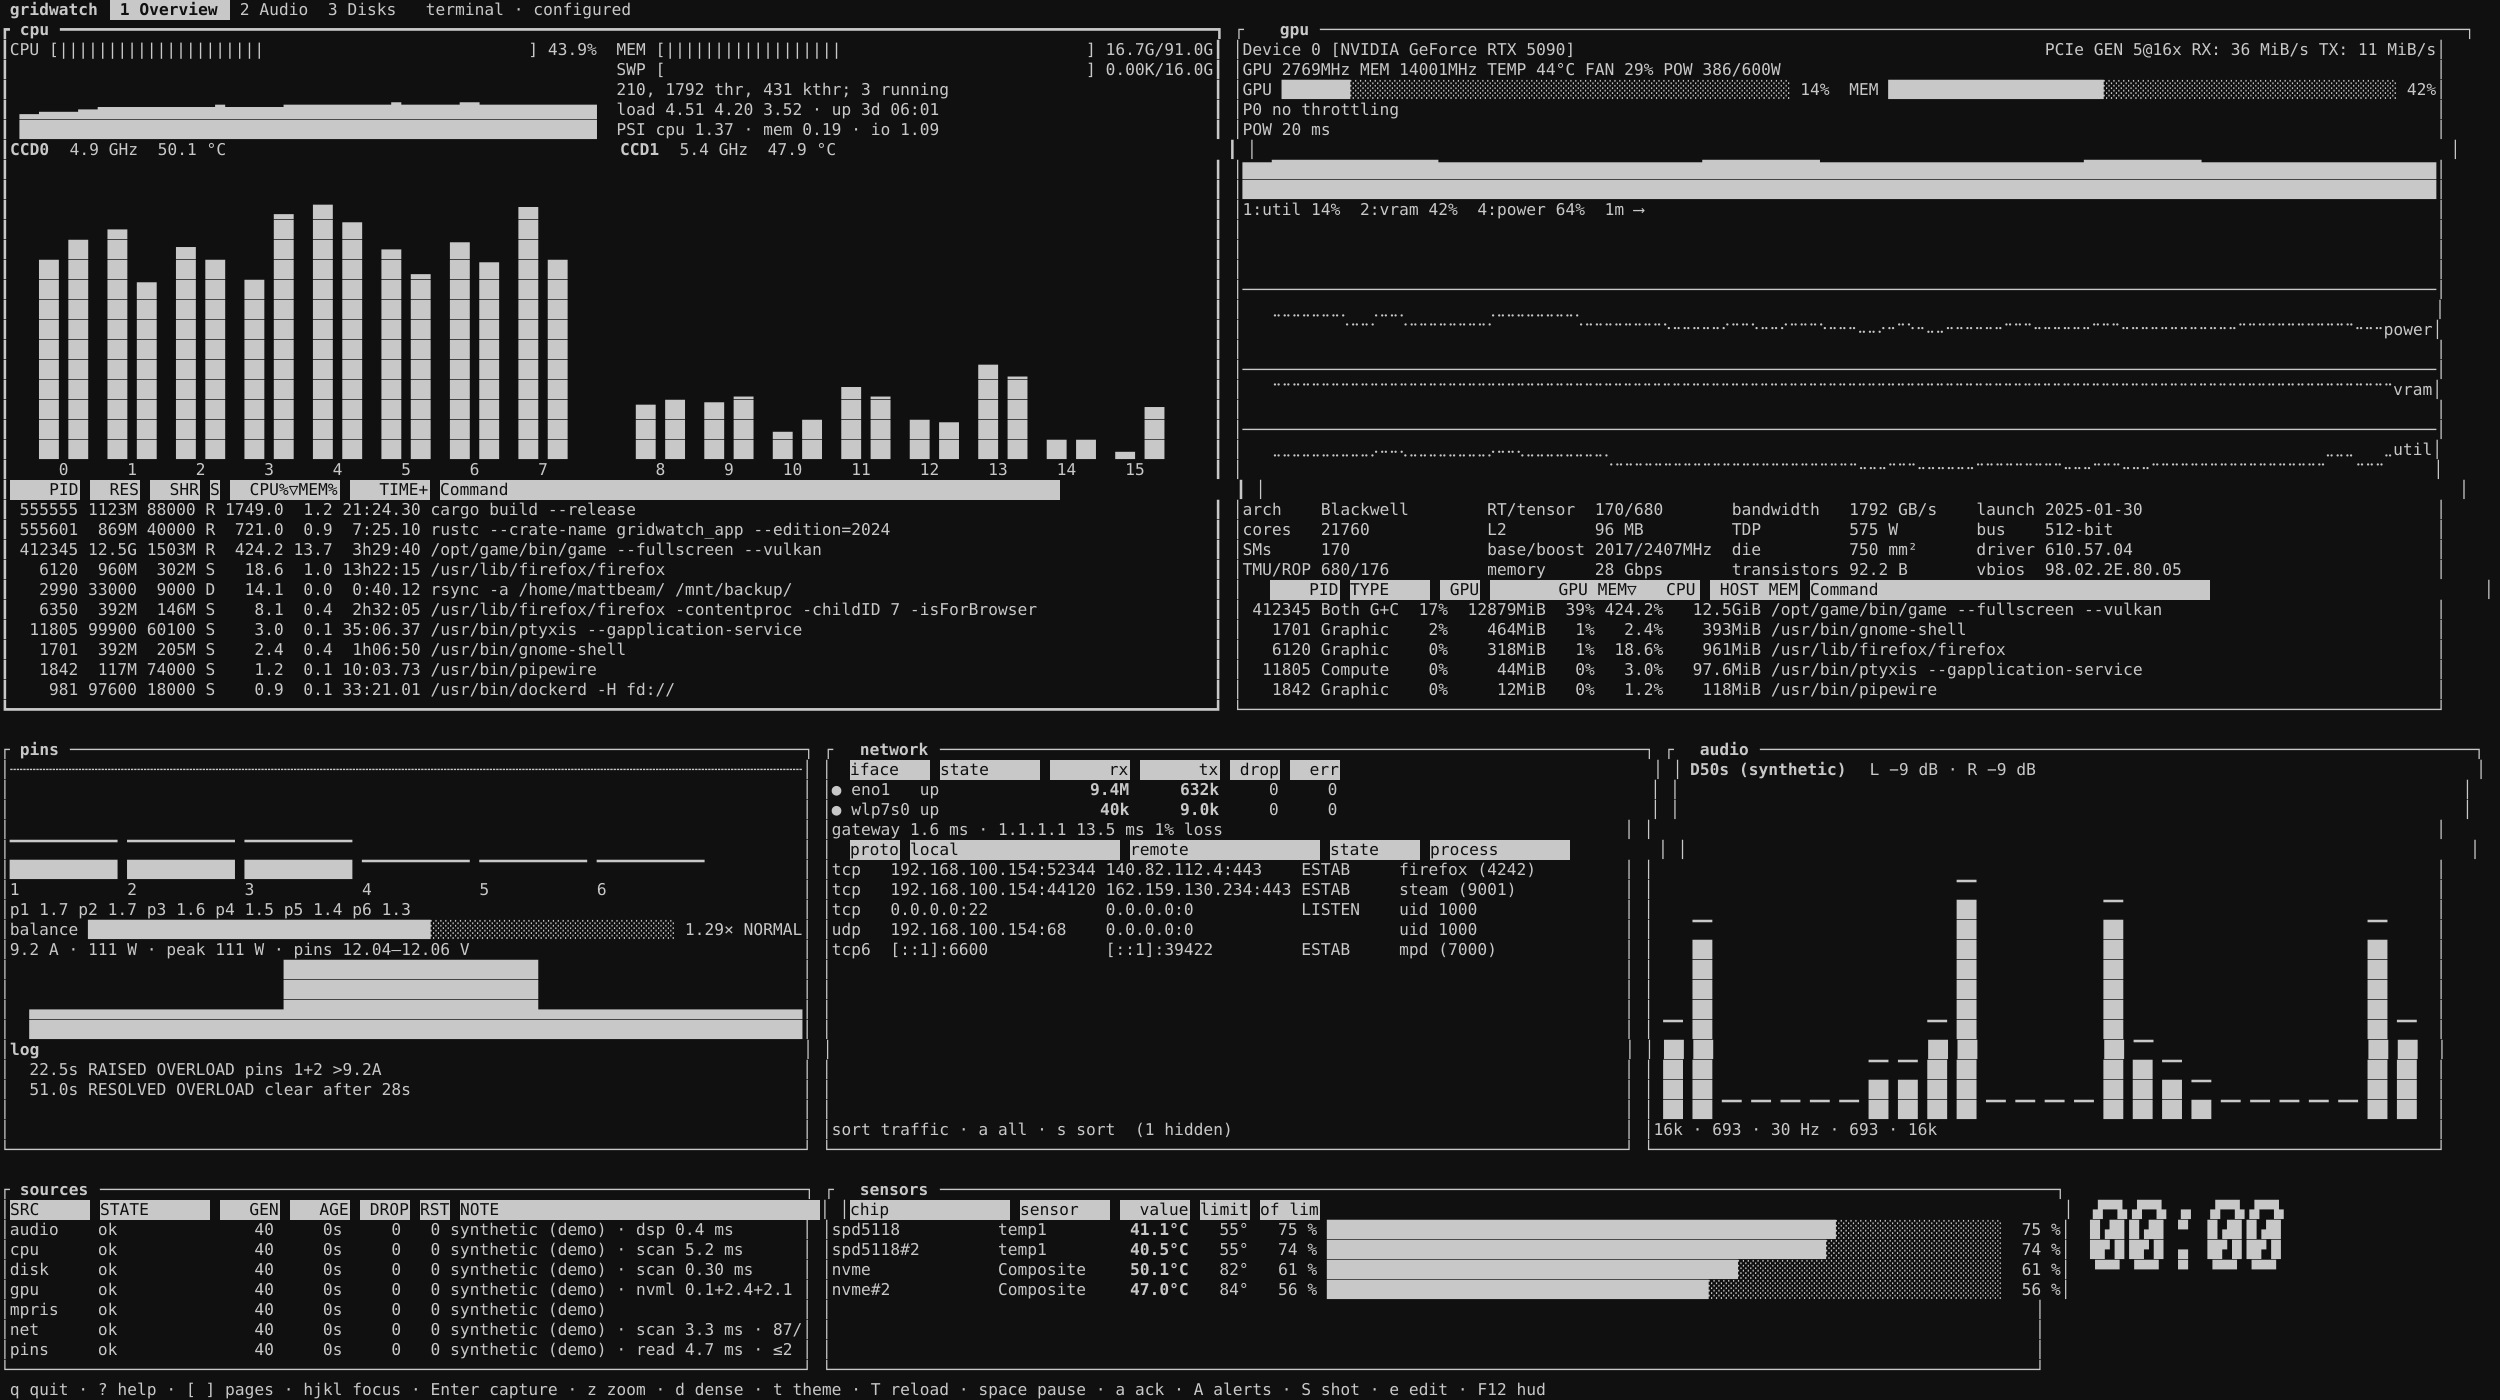
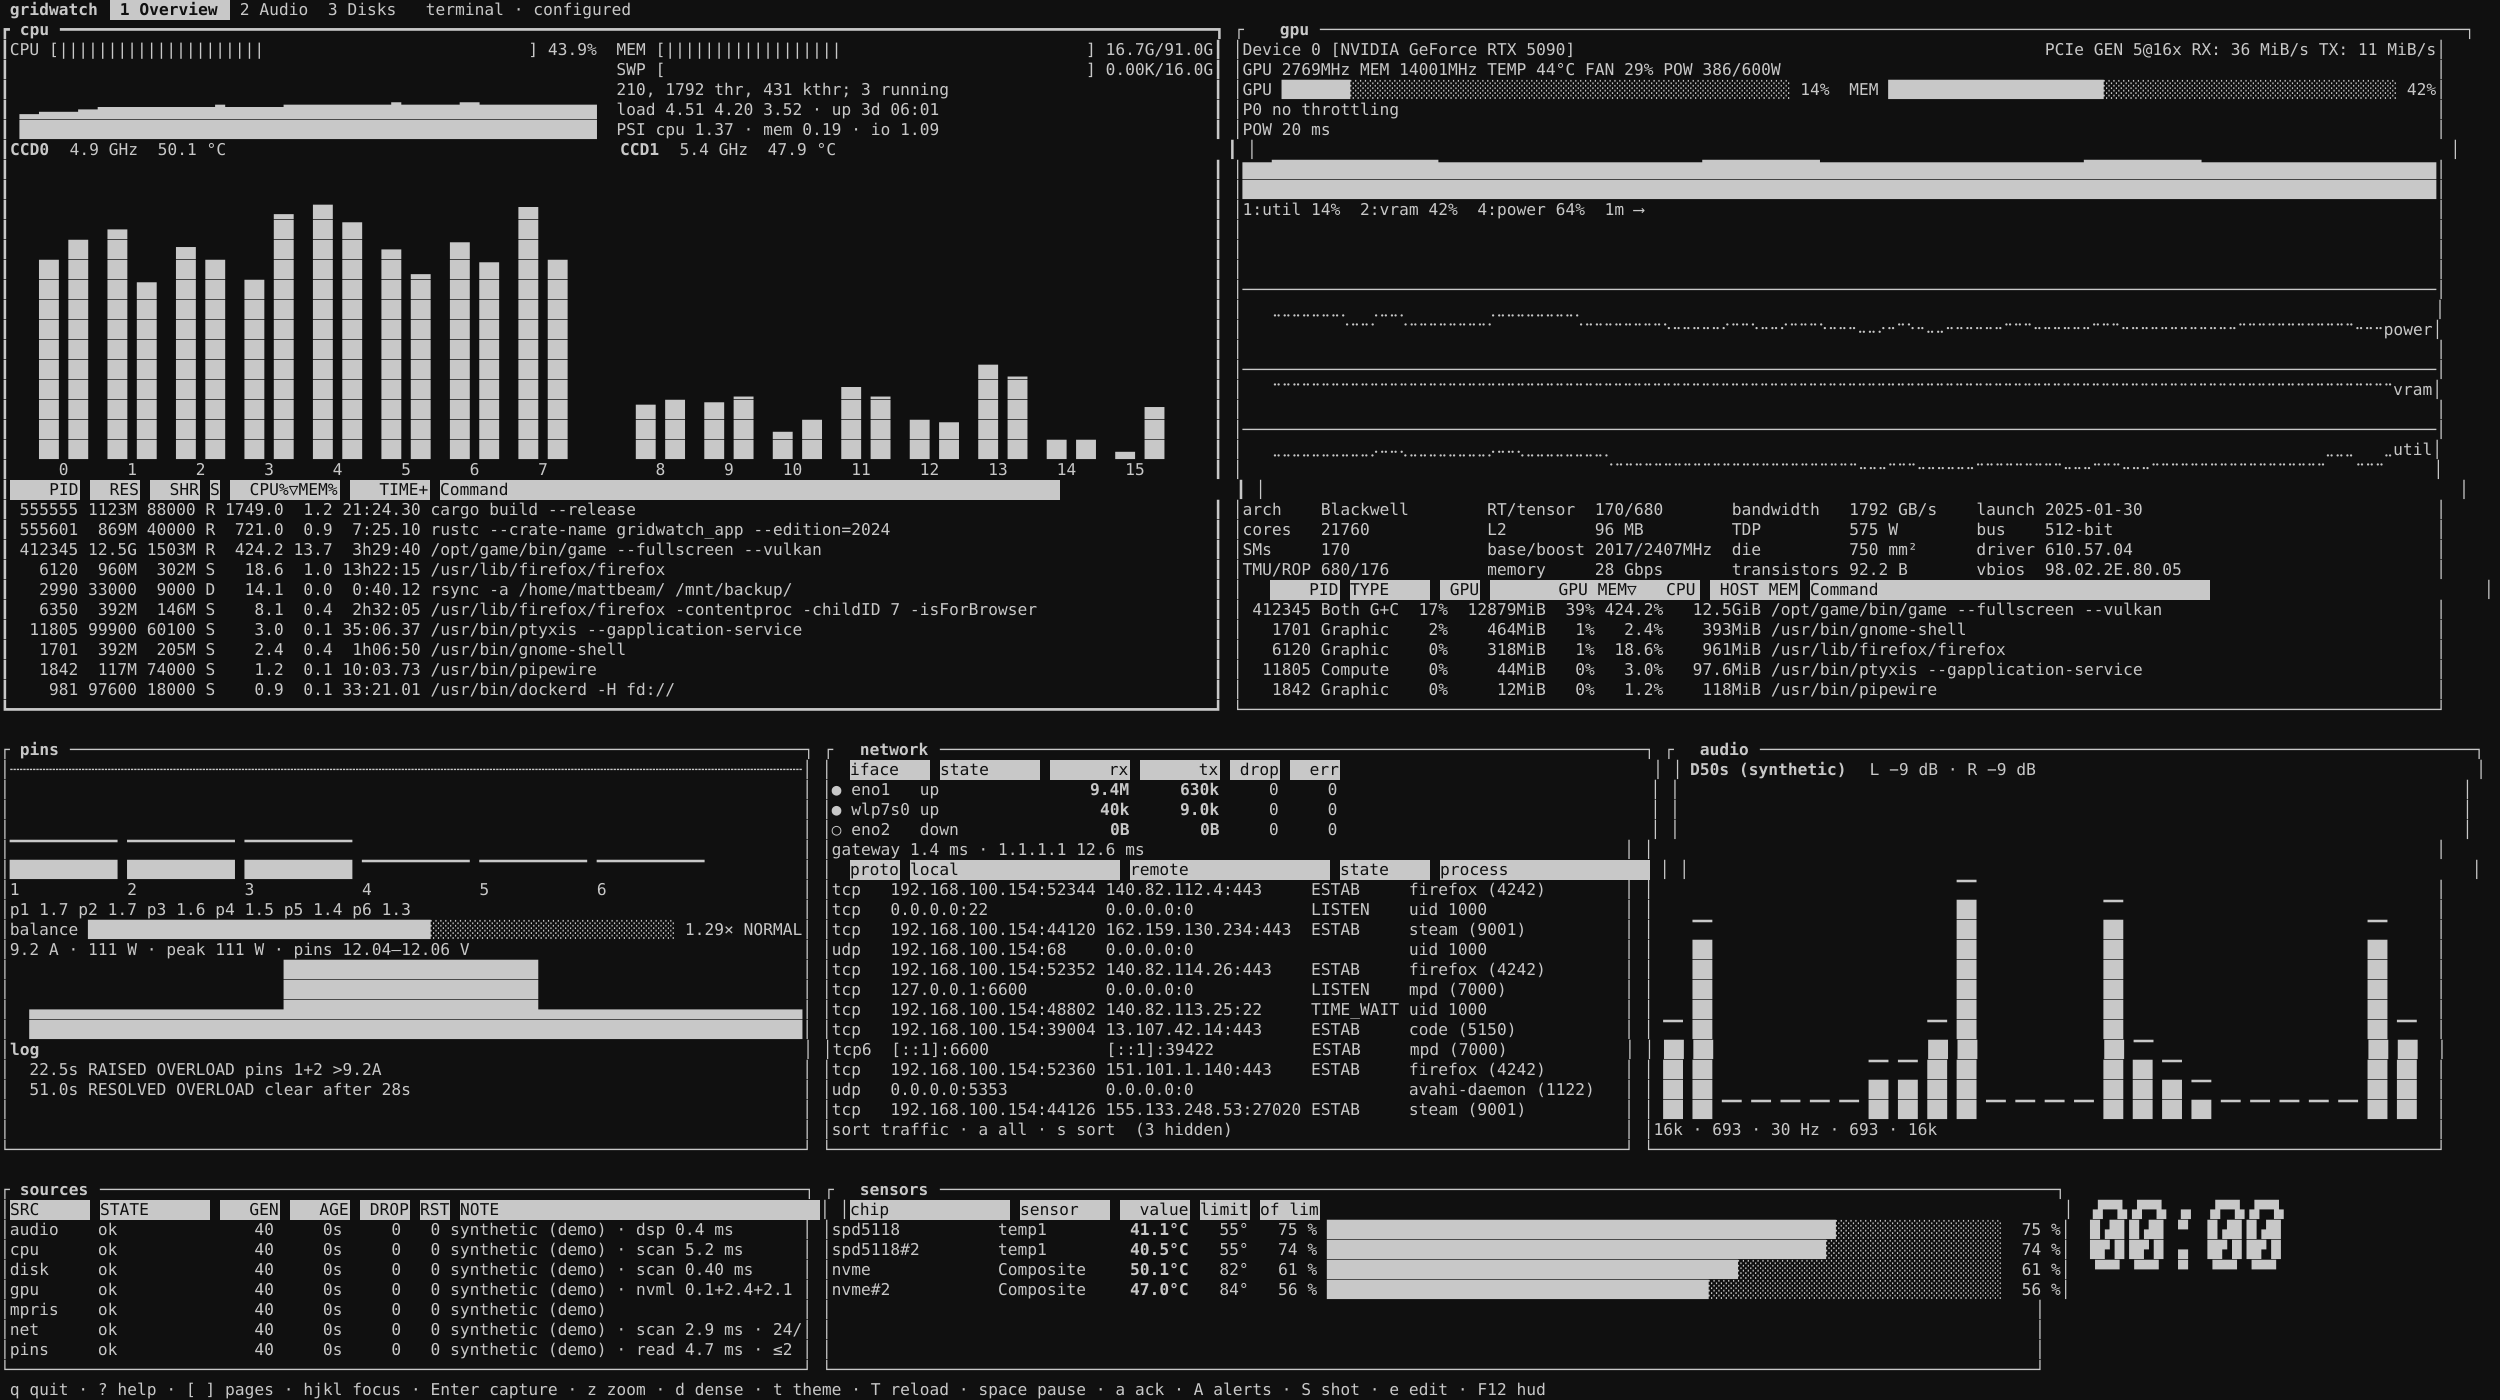
<svg xmlns="http://www.w3.org/2000/svg" width="2000" height="1120" viewBox="0 0 2000 1120" font-family="DejaVu Sans Mono, Menlo, Consolas, monospace" font-size="13">
  <rect width="2000" height="1120" fill="#101010" />
  <rect x="88" y="0" width="96" height="16" fill="#c8c8c8" />
  <rect x="8" y="384" width="56" height="16" fill="#c8c8c8" />
  <rect x="72" y="384" width="40" height="16" fill="#c8c8c8" />
  <rect x="120" y="384" width="40" height="16" fill="#c8c8c8" />
  <rect x="168" y="384" width="8" height="16" fill="#c8c8c8" />
  <rect x="184" y="384" width="88" height="16" fill="#c8c8c8" />
  <rect x="280" y="384" width="64" height="16" fill="#c8c8c8" />
  <rect x="352" y="384" width="496" height="16" fill="#c8c8c8" />
  <rect x="1016" y="464" width="56" height="16" fill="#c8c8c8" />
  <rect x="1080" y="464" width="64" height="16" fill="#c8c8c8" />
  <rect x="1152" y="464" width="32" height="16" fill="#c8c8c8" />
  <rect x="1192" y="464" width="168" height="16" fill="#c8c8c8" />
  <rect x="1368" y="464" width="72" height="16" fill="#c8c8c8" />
  <rect x="1448" y="464" width="320" height="16" fill="#c8c8c8" />
  <rect x="680" y="608" width="64" height="16" fill="#c8c8c8" />
  <rect x="752" y="608" width="80" height="16" fill="#c8c8c8" />
  <rect x="840" y="608" width="64" height="16" fill="#c8c8c8" />
  <rect x="912" y="608" width="64" height="16" fill="#c8c8c8" />
  <rect x="984" y="608" width="40" height="16" fill="#c8c8c8" />
  <rect x="1032" y="608" width="40" height="16" fill="#c8c8c8" />
-   <rect x="680" y="672" width="40" height="16" fill="#c8c8c8" />
-   <rect x="728" y="672" width="168" height="16" fill="#c8c8c8" />
-   <rect x="904" y="672" width="152" height="16" fill="#c8c8c8" />
-   <rect x="1064" y="672" width="72" height="16" fill="#c8c8c8" />
-   <rect x="1144" y="672" width="112" height="16" fill="#c8c8c8" />
+   <rect x="680" y="688" width="40" height="16" fill="#c8c8c8" />
+   <rect x="728" y="688" width="168" height="16" fill="#c8c8c8" />
+   <rect x="904" y="688" width="160" height="16" fill="#c8c8c8" />
+   <rect x="1072" y="688" width="72" height="16" fill="#c8c8c8" />
+   <rect x="1152" y="688" width="168" height="16" fill="#c8c8c8" />
  <rect x="8" y="960" width="64" height="16" fill="#c8c8c8" />
  <rect x="80" y="960" width="88" height="16" fill="#c8c8c8" />
  <rect x="176" y="960" width="48" height="16" fill="#c8c8c8" />
  <rect x="232" y="960" width="48" height="16" fill="#c8c8c8" />
  <rect x="288" y="960" width="40" height="16" fill="#c8c8c8" />
  <rect x="336" y="960" width="24" height="16" fill="#c8c8c8" />
  <rect x="368" y="960" width="288" height="16" fill="#c8c8c8" />
  <rect x="680" y="960" width="128" height="16" fill="#c8c8c8" />
  <rect x="816" y="960" width="72" height="16" fill="#c8c8c8" />
  <rect x="896" y="960" width="56" height="16" fill="#c8c8c8" />
  <rect x="960" y="960" width="40" height="16" fill="#c8c8c8" />
  <rect x="1008" y="960" width="48" height="16" fill="#c8c8c8" />
  <text x="0" y="12" fill="#c8c8c8" font-weight="bold" textLength="88" lengthAdjust="spacingAndGlyphs" xml:space="preserve"> gridwatch </text>
  <text x="88" y="12" fill="#101010" font-weight="bold" textLength="96" lengthAdjust="spacingAndGlyphs" xml:space="preserve"> 1 Overview </text>
  <text x="184" y="12" fill="#c8c8c8" textLength="1816" lengthAdjust="spacingAndGlyphs" xml:space="preserve"> 2 Audio  3 Disks   terminal · configured                                                                                                                                                                                          </text>
  <text x="0" y="28" fill="#c8c8c8" textLength="8" lengthAdjust="spacingAndGlyphs" xml:space="preserve">┏</text>
  <text x="8" y="28" fill="#c8c8c8" font-weight="bold" textLength="40" lengthAdjust="spacingAndGlyphs" xml:space="preserve"> cpu </text>
  <text x="48" y="28" fill="#c8c8c8" textLength="968" lengthAdjust="spacingAndGlyphs" xml:space="preserve">━━━━━━━━━━━━━━━━━━━━━━━━━━━━━━━━━━━━━━━━━━━━━━━━━━━━━━━━━━━━━━━━━━━━━━━━━━━━━━━━━━━━━━━━━━━━━━━━━━━━━━━━━━━━━━━━━━━━━━┓ ┌</text>
  <text x="1016" y="28" fill="#c8c8c8" font-weight="bold" textLength="40" lengthAdjust="spacingAndGlyphs" xml:space="preserve"> gpu </text>
  <text x="1056" y="28" fill="#c8c8c8" textLength="944" lengthAdjust="spacingAndGlyphs" xml:space="preserve">─────────────────────────────────────────────────────────────────────────────────────────────────────────────────────┐</text>
  <text x="0" y="44" fill="#c8c8c8" textLength="2000" lengthAdjust="spacingAndGlyphs" xml:space="preserve">┃CPU [|||||||||||||||||||||                           ] 43.9%  MEM [||||||||||||||||||                         ] 16.7G/91.0G┃ │Device 0 [NVIDIA GeForce RTX 5090]                                                PCIe GEN 5@16x RX: 36 MiB/s TX: 11 MiB/s│</text>
  <text x="0" y="60" fill="#c8c8c8" textLength="2000" lengthAdjust="spacingAndGlyphs" xml:space="preserve">┃                                                              SWP [                                           ] 0.00K/16.0G┃ │GPU 2769MHz MEM 14001MHz TEMP 44°C FAN 29% POW 386/600W                                                                   │</text>
  <text x="0" y="76" fill="#c8c8c8" textLength="2000" lengthAdjust="spacingAndGlyphs" xml:space="preserve">┃                                                              210, 1792 thr, 431 kthr; 3 running                           ┃ │GPU ███████░░░░░░░░░░░░░░░░░░░░░░░░░░░░░░░░░░░░░░░░░░░░░ 14%  MEM ██████████████████████░░░░░░░░░░░░░░░░░░░░░░░░░░░░░░ 42%│</text>
  <text x="0" y="92" fill="#c8c8c8" textLength="2000" lengthAdjust="spacingAndGlyphs" xml:space="preserve">┃ ▂▂▃▃▃▃▄▄▅▅▅▅▅▅▅▅▅▅▅▅▆▅▅▅▅▅▅▆▆▆▆▆▆▆▆▆▆▆▇▆▆▆▆▆▆▇▇▆▆▆▆▆▆▆▆▆▆▆▆  load 4.51 4.20 3.52 · up 3d 06:01                            ┃ │P0 no throttling                                                                                                          │</text>
  <text x="0" y="108" fill="#c8c8c8" textLength="2000" lengthAdjust="spacingAndGlyphs" xml:space="preserve">┃ ███████████████████████████████████████████████████████████  PSI cpu 1.37 · mem 0.19 · io 1.09                            ┃ │POW 20 ms                                                                                                                 │</text>
  <text x="0" y="124" fill="#c8c8c8" textLength="8" lengthAdjust="spacingAndGlyphs" xml:space="preserve">┃</text>
  <text x="8" y="124" fill="#c8c8c8" font-weight="bold" textLength="32" lengthAdjust="spacingAndGlyphs" xml:space="preserve">CCD0</text>
  <text x="40" y="124" fill="#c8c8c8" textLength="456" lengthAdjust="spacingAndGlyphs" xml:space="preserve">  4.9 GHz  50.1 °C                                       </text>
  <text x="496" y="124" fill="#c8c8c8" font-weight="bold" textLength="32" lengthAdjust="spacingAndGlyphs" xml:space="preserve">CCD1</text>
  <text x="528" y="124" fill="#c8c8c8" textLength="1472" lengthAdjust="spacingAndGlyphs" xml:space="preserve">  5.4 GHz  47.9 °C                                        ┃ │                                                                                                                          │</text>
  <text x="0" y="140" fill="#c8c8c8" textLength="2000" lengthAdjust="spacingAndGlyphs" xml:space="preserve">┃                                                                                                                           ┃ │▇▇▇█████████████████▇▇▇▇▇▇▇▇▇▇▇▇▇▇▇▇▇▇▇▇▇▇▇▇▇▇▇████████████▇▇▇▇▇▇▇▇▇▇▇▇▇▇▇▇▇▇▇▇▇▇▇▇▇▇▇████████████▇▇▇▇▇▇▇▇▇▇▇▇▇▇▇▇▇▇▇▇▇▇▇▇│</text>
  <text x="0" y="156" fill="#c8c8c8" textLength="2000" lengthAdjust="spacingAndGlyphs" xml:space="preserve">┃                                                                                                                           ┃ │██████████████████████████████████████████████████████████████████████████████████████████████████████████████████████████│</text>
  <text x="0" y="172" fill="#c8c8c8" textLength="2000" lengthAdjust="spacingAndGlyphs" xml:space="preserve">┃                           ▂▂  ▆▆                   ▅▅                                                                     ┃ │1:util 14%  2:vram 42%  4:power 64%  1m ⟶                                                                                 │</text>
  <text x="0" y="188" fill="#c8c8c8" textLength="2000" lengthAdjust="spacingAndGlyphs" xml:space="preserve">┃          ▄▄               ██  ██ ▇▇                ██                                                                     ┃ │                                                                                                                          │</text>
  <text x="0" y="204" fill="#c8c8c8" textLength="2000" lengthAdjust="spacingAndGlyphs" xml:space="preserve">┃      ██  ██     ▅▅        ██  ██ ██  ▄▄     ▇▇     ██                                                                     ┃ │                                                                                                                          │</text>
  <text x="0" y="220" fill="#c8c8c8" textLength="2000" lengthAdjust="spacingAndGlyphs" xml:space="preserve">┃   ██ ██  ██     ██ ██     ██  ██ ██  ██ ▂▂  ██ ▇▇  ██ ██                                                                  ┃ │                                                                                                                          │</text>
  <text x="0" y="236" fill="#c8c8c8" textLength="2000" lengthAdjust="spacingAndGlyphs" xml:space="preserve">┃   ██ ██  ██ ▇▇  ██ ██  ██ ██  ██ ██  ██ ██  ██ ██  ██ ██                                                                  ┃ │──────────────────────────────────────────────────────────────────────────────────────────────────────────────────────────│</text>
  <text x="0" y="252" fill="#c8c8c8" textLength="2000" lengthAdjust="spacingAndGlyphs" xml:space="preserve">┃   ██ ██  ██ ██  ██ ██  ██ ██  ██ ██  ██ ██  ██ ██  ██ ██                                                                  ┃ │   ⣀⣀⣀⣀⣀⣀⣀⡀  ⢀⣀⣀⡀        ⢀⣀⣀⣀⣀⣀⣀⣀⣀⡀                                                                                       │</text>
  <text x="0" y="268" fill="#c8c8c8" textLength="2000" lengthAdjust="spacingAndGlyphs" xml:space="preserve">┃   ██ ██  ██ ██  ██ ██  ██ ██  ██ ██  ██ ██  ██ ██  ██ ██                                                                  ┃ │          ⠈⠉⠉⠁  ⠈⠉⠉⠉⠉⠉⠉⠉⠉⠁        ⠈⠉⠉⠉⠉⠉⠉⠉⠉⠑⠒⠒⠒⠒⠒⠊⠉⠉⠑⠒⠒⠊⠉⠉⠉⠑⠒⠒⠒⠤⠤⠔⠒⠉⠑⠒⠤⠤⠒⠒⠒⠒⠒⠒⠉⠉⠉⠒⠒⠒⠒⠒⠒⠉⠉⠉⠒⠒⠒⠒⠒⠒⠒⠒⠒⠒⠒⠒⠉⠉⠉⠉⠉⠉⠉⠉⠉⠉⠉⠉⠒⠒⠒power│</text>
  <text x="0" y="284" fill="#c8c8c8" textLength="2000" lengthAdjust="spacingAndGlyphs" xml:space="preserve">┃   ██ ██  ██ ██  ██ ██  ██ ██  ██ ██  ██ ██  ██ ██  ██ ██                                                                  ┃ │                                                                                                                          │</text>
  <text x="0" y="300" fill="#c8c8c8" textLength="2000" lengthAdjust="spacingAndGlyphs" xml:space="preserve">┃   ██ ██  ██ ██  ██ ██  ██ ██  ██ ██  ██ ██  ██ ██  ██ ██                                          ▆▆ ▁▁                   ┃ │──────────────────────────────────────────────────────────────────────────────────────────────────────────────────────────│</text>
  <text x="0" y="316" fill="#c8c8c8" textLength="2000" lengthAdjust="spacingAndGlyphs" xml:space="preserve">┃   ██ ██  ██ ██  ██ ██  ██ ██  ██ ██  ██ ██  ██ ██  ██ ██                 ▁▁         ▅▅ ▁▁         ██ ██                   ┃ │   ⠉⠉⠉⠉⠉⠉⠉⠉⠉⠉⠉⠉⠉⠉⠉⠉⠉⠉⠉⠉⠉⠉⠉⠉⠉⠉⠉⠉⠉⠉⠉⠉⠉⠉⠉⠉⠉⠉⠉⠉⠉⠉⠉⠉⠉⠉⠉⠉⠉⠉⠉⠉⠉⠉⠉⠉⠉⠉⠉⠉⠉⠉⠉⠉⠉⠉⠉⠉⠉⠉⠉⠉⠉⠉⠉⠉⠉⠉⠉⠉⠉⠉⠉⠉⠉⠉⠉⠉⠉⠉⠉⠉⠉⠉⠉⠉⠉⠉⠉⠉⠉⠉⠉⠉⠉⠉⠉⠉⠉⠉⠉⠉⠉⠉⠉vram│</text>
  <text x="0" y="332" fill="#c8c8c8" textLength="2000" lengthAdjust="spacingAndGlyphs" xml:space="preserve">┃   ██ ██  ██ ██  ██ ██  ██ ██  ██ ██  ██ ██  ██ ██  ██ ██       ▆▆ ██  ▇▇ ██         ██ ██         ██ ██            ▅▅     ┃ │                                                                                                                          │</text>
  <text x="0" y="348" fill="#c8c8c8" textLength="2000" lengthAdjust="spacingAndGlyphs" xml:space="preserve">┃   ██ ██  ██ ██  ██ ██  ██ ██  ██ ██  ██ ██  ██ ██  ██ ██       ██ ██  ██ ██  ▃▃ ██  ██ ██  ██ ▇▇  ██ ██            ██     ┃ │──────────────────────────────────────────────────────────────────────────────────────────────────────────────────────────│</text>
  <text x="0" y="364" fill="#c8c8c8" textLength="2000" lengthAdjust="spacingAndGlyphs" xml:space="preserve">┃   ██ ██  ██ ██  ██ ██  ██ ██  ██ ██  ██ ██  ██ ██  ██ ██       ██ ██  ██ ██  ██ ██  ██ ██  ██ ██  ██ ██  ██ ██  ▃▃ ██     ┃ │   ⣀⣀⣀⣀⣀⣀⣀⣀⣀⣀⡠⠤⠤⢄⣀⣀⣀⣀⣀⣀⣀⣀⡠⠤⠤⢄⣀⣀⣀⣀⣀⣀⣀⣀⡀                                                                         ⣀⣀⣀   ⣀util│</text>
  <text x="0" y="380" fill="#c8c8c8" textLength="2000" lengthAdjust="spacingAndGlyphs" xml:space="preserve">┃     0      1      2      3      4      5      6      7           8      9     10     11     12     13     14     15       ┃ │                                     ⠈⠉⠉⠉⠉⠉⠉⠉⠉⠉⠉⠉⠉⠉⠉⠉⠉⠉⠉⠉⠉⠉⠉⠉⠉⠉⠒⠒⠒⠉⠉⠉⠒⠒⠒⠒⠒⠒⠉⠉⠉⠉⠉⠉⠉⠉⠉⠒⠒⠒⠉⠉⠉⠒⠒⠒⠉⠉⠉⠉⠉⠉⠉⠉⠉⠉⠉⠉⠉⠉⠉⠉⠉⠉   ⠉⠉⠉     │</text>
  <text x="0" y="396" fill="#c8c8c8" textLength="8" lengthAdjust="spacingAndGlyphs" xml:space="preserve">┃</text>
  <text x="8" y="396" fill="#101010" textLength="56" lengthAdjust="spacingAndGlyphs" xml:space="preserve">    PID</text>
  <text x="72" y="396" fill="#101010" textLength="40" lengthAdjust="spacingAndGlyphs" xml:space="preserve">  RES</text>
  <text x="120" y="396" fill="#101010" textLength="40" lengthAdjust="spacingAndGlyphs" xml:space="preserve">  SHR</text>
  <text x="168" y="396" fill="#101010" textLength="8" lengthAdjust="spacingAndGlyphs" xml:space="preserve">S</text>
  <text x="184" y="396" fill="#101010" textLength="88" lengthAdjust="spacingAndGlyphs" xml:space="preserve">  CPU%▽MEM%</text>
  <text x="280" y="396" fill="#101010" textLength="64" lengthAdjust="spacingAndGlyphs" xml:space="preserve">   TIME+</text>
  <text x="352" y="396" fill="#101010" textLength="496" lengthAdjust="spacingAndGlyphs" xml:space="preserve">Command                                                       </text>
  <text x="848" y="396" fill="#c8c8c8" textLength="1152" lengthAdjust="spacingAndGlyphs" xml:space="preserve">                  ┃ │                                                                                                                          │</text>
  <text x="0" y="412" fill="#c8c8c8" textLength="2000" lengthAdjust="spacingAndGlyphs" xml:space="preserve">┃ 555555 1123M 88000 R 1749.0  1.2 21:24.30 cargo build --release                                                           ┃ │arch    Blackwell        RT/tensor  170/680       bandwidth   1792 GB/s    launch 2025-01-30                              │</text>
  <text x="0" y="428" fill="#c8c8c8" textLength="2000" lengthAdjust="spacingAndGlyphs" xml:space="preserve">┃ 555601  869M 40000 R  721.0  0.9  7:25.10 rustc --crate-name gridwatch_app --edition=2024                                 ┃ │cores   21760            L2         96 MB         TDP         575 W        bus    512-bit                                 │</text>
  <text x="0" y="444" fill="#c8c8c8" textLength="2000" lengthAdjust="spacingAndGlyphs" xml:space="preserve">┃ 412345 12.5G 1503M R  424.2 13.7  3h29:40 /opt/game/bin/game --fullscreen --vulkan                                        ┃ │SMs     170              base/boost 2017/2407MHz  die         750 mm²      driver 610.57.04                               │</text>
  <text x="0" y="460" fill="#c8c8c8" textLength="2000" lengthAdjust="spacingAndGlyphs" xml:space="preserve">┃   6120  960M  302M S   18.6  1.0 13h22:15 /usr/lib/firefox/firefox                                                        ┃ │TMU/ROP 680/176          memory     28 Gbps       transistors 92.2 B       vbios  98.02.2E.80.05                          │</text>
  <text x="0" y="476" fill="#c8c8c8" textLength="1016" lengthAdjust="spacingAndGlyphs" xml:space="preserve">┃   2990 33000  9000 D   14.1  0.0  0:40.12 rsync -a /home/mattbeam/ /mnt/backup/                                           ┃ │</text>
  <text x="1016" y="476" fill="#101010" textLength="56" lengthAdjust="spacingAndGlyphs" xml:space="preserve">    PID</text>
  <text x="1080" y="476" fill="#101010" textLength="64" lengthAdjust="spacingAndGlyphs" xml:space="preserve">TYPE    </text>
  <text x="1152" y="476" fill="#101010" textLength="32" lengthAdjust="spacingAndGlyphs" xml:space="preserve"> GPU</text>
  <text x="1192" y="476" fill="#101010" textLength="168" lengthAdjust="spacingAndGlyphs" xml:space="preserve">       GPU MEM▽   CPU</text>
  <text x="1368" y="476" fill="#101010" textLength="72" lengthAdjust="spacingAndGlyphs" xml:space="preserve"> HOST MEM</text>
  <text x="1448" y="476" fill="#101010" textLength="320" lengthAdjust="spacingAndGlyphs" xml:space="preserve">Command                                 </text>
  <text x="1768" y="476" fill="#c8c8c8" textLength="232" lengthAdjust="spacingAndGlyphs" xml:space="preserve">                            │</text>
  <text x="0" y="492" fill="#c8c8c8" textLength="2000" lengthAdjust="spacingAndGlyphs" xml:space="preserve">┃   6350  392M  146M S    8.1  0.4  2h32:05 /usr/lib/firefox/firefox -contentproc -childID 7 -isForBrowser                  ┃ │ 412345 Both G+C  17%  12879MiB  39% 424.2%   12.5GiB /opt/game/bin/game --fullscreen --vulkan                            │</text>
  <text x="0" y="508" fill="#c8c8c8" textLength="2000" lengthAdjust="spacingAndGlyphs" xml:space="preserve">┃  11805 99900 60100 S    3.0  0.1 35:06.37 /usr/bin/ptyxis --gapplication-service                                          ┃ │   1701 Graphic    2%    464MiB   1%   2.4%    393MiB /usr/bin/gnome-shell                                                │</text>
  <text x="0" y="524" fill="#c8c8c8" textLength="2000" lengthAdjust="spacingAndGlyphs" xml:space="preserve">┃   1701  392M  205M S    2.4  0.4  1h06:50 /usr/bin/gnome-shell                                                            ┃ │   6120 Graphic    0%    318MiB   1%  18.6%    961MiB /usr/lib/firefox/firefox                                            │</text>
  <text x="0" y="540" fill="#c8c8c8" textLength="2000" lengthAdjust="spacingAndGlyphs" xml:space="preserve">┃   1842  117M 74000 S    1.2  0.1 10:03.73 /usr/bin/pipewire                                                               ┃ │  11805 Compute    0%     44MiB   0%   3.0%   97.6MiB /usr/bin/ptyxis --gapplication-service                              │</text>
  <text x="0" y="556" fill="#c8c8c8" textLength="2000" lengthAdjust="spacingAndGlyphs" xml:space="preserve">┃    981 97600 18000 S    0.9  0.1 33:21.01 /usr/bin/dockerd -H fd://                                                       ┃ │   1842 Graphic    0%     12MiB   0%   1.2%    118MiB /usr/bin/pipewire                                                   │</text>
  <text x="0" y="572" fill="#c8c8c8" textLength="2000" lengthAdjust="spacingAndGlyphs" xml:space="preserve">┗━━━━━━━━━━━━━━━━━━━━━━━━━━━━━━━━━━━━━━━━━━━━━━━━━━━━━━━━━━━━━━━━━━━━━━━━━━━━━━━━━━━━━━━━━━━━━━━━━━━━━━━━━━━━━━━━━━━━━━━━━━━┛ └──────────────────────────────────────────────────────────────────────────────────────────────────────────────────────────┘</text>
  <text x="0" y="604" fill="#c8c8c8" textLength="8" lengthAdjust="spacingAndGlyphs" xml:space="preserve">┌</text>
  <text x="8" y="604" fill="#c8c8c8" font-weight="bold" textLength="48" lengthAdjust="spacingAndGlyphs" xml:space="preserve"> pins </text>
  <text x="56" y="604" fill="#c8c8c8" textLength="624" lengthAdjust="spacingAndGlyphs" xml:space="preserve">───────────────────────────────────────────────────────────────────────────┐ ┌</text>
  <text x="680" y="604" fill="#c8c8c8" font-weight="bold" textLength="72" lengthAdjust="spacingAndGlyphs" xml:space="preserve"> network </text>
  <text x="752" y="604" fill="#c8c8c8" textLength="600" lengthAdjust="spacingAndGlyphs" xml:space="preserve">────────────────────────────────────────────────────────────────────────┐ ┌</text>
  <text x="1352" y="604" fill="#c8c8c8" font-weight="bold" textLength="56" lengthAdjust="spacingAndGlyphs" xml:space="preserve"> audio </text>
  <text x="1408" y="604" fill="#c8c8c8" textLength="592" lengthAdjust="spacingAndGlyphs" xml:space="preserve">─────────────────────────────────────────────────────────────────────────┐</text>
  <text x="0" y="620" fill="#c8c8c8" textLength="680" lengthAdjust="spacingAndGlyphs" xml:space="preserve">│┄┄┄┄┄┄┄┄┄┄┄┄┄┄┄┄┄┄┄┄┄┄┄┄┄┄┄┄┄┄┄┄┄┄┄┄┄┄┄┄┄┄┄┄┄┄┄┄┄┄┄┄┄┄┄┄┄┄┄┄┄┄┄┄┄┄┄┄┄┄┄┄┄┄┄┄┄┄┄┄┄│ │</text>
  <text x="680" y="620" fill="#101010" textLength="64" lengthAdjust="spacingAndGlyphs" xml:space="preserve">iface   </text>
  <text x="752" y="620" fill="#101010" textLength="80" lengthAdjust="spacingAndGlyphs" xml:space="preserve">state     </text>
  <text x="840" y="620" fill="#101010" textLength="64" lengthAdjust="spacingAndGlyphs" xml:space="preserve">      rx</text>
  <text x="912" y="620" fill="#101010" textLength="64" lengthAdjust="spacingAndGlyphs" xml:space="preserve">      tx</text>
  <text x="984" y="620" fill="#101010" textLength="40" lengthAdjust="spacingAndGlyphs" xml:space="preserve"> drop</text>
  <text x="1032" y="620" fill="#101010" textLength="40" lengthAdjust="spacingAndGlyphs" xml:space="preserve">  err</text>
  <text x="1072" y="620" fill="#c8c8c8" textLength="280" lengthAdjust="spacingAndGlyphs" xml:space="preserve">                                │ │</text>
  <text x="1352" y="620" fill="#c8c8c8" font-weight="bold" textLength="128" lengthAdjust="spacingAndGlyphs" xml:space="preserve">D50s (synthetic)</text>
  <text x="1480" y="620" fill="#c8c8c8" textLength="520" lengthAdjust="spacingAndGlyphs" xml:space="preserve">  L −9 dB · R −9 dB                                             │</text>
  <text x="0" y="636" fill="#c8c8c8" textLength="872" lengthAdjust="spacingAndGlyphs" xml:space="preserve">│                                                                                 │ │● eno1   up             </text>
  <text x="872" y="636" fill="#c8c8c8" font-weight="bold" textLength="32" lengthAdjust="spacingAndGlyphs" xml:space="preserve">9.4M</text>
-   <text x="944" y="636" fill="#c8c8c8" font-weight="bold" textLength="32" lengthAdjust="spacingAndGlyphs" xml:space="preserve">632k</text>
+   <text x="944" y="636" fill="#c8c8c8" font-weight="bold" textLength="32" lengthAdjust="spacingAndGlyphs" xml:space="preserve">630k</text>
  <text x="976" y="636" fill="#c8c8c8" textLength="1024" lengthAdjust="spacingAndGlyphs" xml:space="preserve">     0     0                                │ │                                                                                │</text>
  <text x="0" y="652" fill="#c8c8c8" textLength="880" lengthAdjust="spacingAndGlyphs" xml:space="preserve">│                                                                                 │ │● wlp7s0 up              </text>
  <text x="880" y="652" fill="#c8c8c8" font-weight="bold" textLength="24" lengthAdjust="spacingAndGlyphs" xml:space="preserve">40k</text>
  <text x="944" y="652" fill="#c8c8c8" font-weight="bold" textLength="32" lengthAdjust="spacingAndGlyphs" xml:space="preserve">9.0k</text>
  <text x="976" y="652" fill="#c8c8c8" textLength="1024" lengthAdjust="spacingAndGlyphs" xml:space="preserve">     0     0                                │ │                                                                                │</text>
-   <text x="0" y="668" fill="#c8c8c8" textLength="2000" lengthAdjust="spacingAndGlyphs" xml:space="preserve">│                                                                                 │ │gateway 1.6 ms · 1.1.1.1 13.5 ms 1% loss                                         │ │                                                                                │</text>
-   <text x="0" y="684" fill="#c8c8c8" textLength="680" lengthAdjust="spacingAndGlyphs" xml:space="preserve">│▔▔▔▔▔▔▔▔▔▔▔ ▔▔▔▔▔▔▔▔▔▔▔ ▔▔▔▔▔▔▔▔▔▔▔                                              │ │</text>
-   <text x="680" y="684" fill="#101010" textLength="40" lengthAdjust="spacingAndGlyphs" xml:space="preserve">proto</text>
-   <text x="728" y="684" fill="#101010" textLength="168" lengthAdjust="spacingAndGlyphs" xml:space="preserve">local                </text>
-   <text x="904" y="684" fill="#101010" textLength="152" lengthAdjust="spacingAndGlyphs" xml:space="preserve">remote             </text>
-   <text x="1064" y="684" fill="#101010" textLength="72" lengthAdjust="spacingAndGlyphs" xml:space="preserve">state    </text>
-   <text x="1144" y="684" fill="#101010" textLength="112" lengthAdjust="spacingAndGlyphs" xml:space="preserve">process       </text>
-   <text x="1256" y="684" fill="#c8c8c8" textLength="744" lengthAdjust="spacingAndGlyphs" xml:space="preserve">         │ │                                                                                │</text>
-   <text x="0" y="700" fill="#c8c8c8" textLength="2000" lengthAdjust="spacingAndGlyphs" xml:space="preserve">│███████████ ███████████ ███████████ ▔▔▔▔▔▔▔▔▔▔▔ ▔▔▔▔▔▔▔▔▔▔▔ ▔▔▔▔▔▔▔▔▔▔▔          │ │tcp   192.168.100.154:52344 140.82.112.4:443    ESTAB     firefox (4242)         │ │                                                                                │</text>
-   <text x="0" y="716" fill="#c8c8c8" textLength="2000" lengthAdjust="spacingAndGlyphs" xml:space="preserve">│1           2           3           4           5           6                    │ │tcp   192.168.100.154:44120 162.159.130.234:443 ESTAB     steam (9001)           │ │                               ▔▔                                               │</text>
-   <text x="0" y="732" fill="#c8c8c8" textLength="2000" lengthAdjust="spacingAndGlyphs" xml:space="preserve">│p1 1.7 p2 1.7 p3 1.6 p4 1.5 p5 1.4 p6 1.3                                        │ │tcp   0.0.0.0:22            0.0.0.0:0           LISTEN    uid 1000               │ │                               ██             ▔▔                                │</text>
-   <text x="0" y="748" fill="#c8c8c8" textLength="2000" lengthAdjust="spacingAndGlyphs" xml:space="preserve">│balance ███████████████████████████████████░░░░░░░░░░░░░░░░░░░░░░░░░ 1.29× NORMAL│ │udp   192.168.100.154:68    0.0.0.0:0                     uid 1000               │ │    ▔▔                         ██             ██                         ▔▔     │</text>
-   <text x="0" y="764" fill="#c8c8c8" textLength="2000" lengthAdjust="spacingAndGlyphs" xml:space="preserve">│9.2 A · 111 W · peak 111 W · pins 12.04–12.06 V                                  │ │tcp6  [::1]:6600            [::1]:39422         ESTAB     mpd (7000)             │ │    ██                         ██             ██                         ██     │</text>
-   <text x="0" y="780" fill="#c8c8c8" textLength="2000" lengthAdjust="spacingAndGlyphs" xml:space="preserve">│                            ██████████████████████████                           │ │                                                                                 │ │    ██                         ██             ██                         ██     │</text>
-   <text x="0" y="796" fill="#c8c8c8" textLength="2000" lengthAdjust="spacingAndGlyphs" xml:space="preserve">│                            ██████████████████████████                           │ │                                                                                 │ │    ██                         ██             ██                         ██     │</text>
-   <text x="0" y="812" fill="#c8c8c8" textLength="2000" lengthAdjust="spacingAndGlyphs" xml:space="preserve">│  ▄▄▄▄▄▄▄▄▄▄▄▄▄▄▄▄▄▄▄▄▄▄▄▄▄▄██████████████████████████▄▄▄▄▄▄▄▄▄▄▄▄▄▄▄▄▄▄▄▄▄▄▄▄▄▄▄│ │                                                                                 │ │    ██                         ██             ██                         ██     │</text>
-   <text x="0" y="828" fill="#c8c8c8" textLength="2000" lengthAdjust="spacingAndGlyphs" xml:space="preserve">│  ███████████████████████████████████████████████████████████████████████████████│ │                                                                                 │ │ ▔▔ ██                      ▔▔ ██             ██                         ██ ▔▔  │</text>
+   <text x="0" y="668" fill="#c8c8c8" textLength="888" lengthAdjust="spacingAndGlyphs" xml:space="preserve">│                                                                                 │ │○ eno2   down             </text>
+   <text x="888" y="668" fill="#c8c8c8" font-weight="bold" textLength="16" lengthAdjust="spacingAndGlyphs" xml:space="preserve">0B</text>
+   <text x="960" y="668" fill="#c8c8c8" font-weight="bold" textLength="16" lengthAdjust="spacingAndGlyphs" xml:space="preserve">0B</text>
+   <text x="976" y="668" fill="#c8c8c8" textLength="1024" lengthAdjust="spacingAndGlyphs" xml:space="preserve">     0     0                                │ │                                                                                │</text>
+   <text x="0" y="684" fill="#c8c8c8" textLength="2000" lengthAdjust="spacingAndGlyphs" xml:space="preserve">│▔▔▔▔▔▔▔▔▔▔▔ ▔▔▔▔▔▔▔▔▔▔▔ ▔▔▔▔▔▔▔▔▔▔▔                                              │ │gateway 1.4 ms · 1.1.1.1 12.6 ms                                                 │ │                                                                                │</text>
+   <text x="0" y="700" fill="#c8c8c8" textLength="680" lengthAdjust="spacingAndGlyphs" xml:space="preserve">│███████████ ███████████ ███████████ ▔▔▔▔▔▔▔▔▔▔▔ ▔▔▔▔▔▔▔▔▔▔▔ ▔▔▔▔▔▔▔▔▔▔▔          │ │</text>
+   <text x="680" y="700" fill="#101010" textLength="40" lengthAdjust="spacingAndGlyphs" xml:space="preserve">proto</text>
+   <text x="728" y="700" fill="#101010" textLength="168" lengthAdjust="spacingAndGlyphs" xml:space="preserve">local                </text>
+   <text x="904" y="700" fill="#101010" textLength="160" lengthAdjust="spacingAndGlyphs" xml:space="preserve">remote              </text>
+   <text x="1072" y="700" fill="#101010" textLength="72" lengthAdjust="spacingAndGlyphs" xml:space="preserve">state    </text>
+   <text x="1152" y="700" fill="#101010" textLength="168" lengthAdjust="spacingAndGlyphs" xml:space="preserve">process              </text>
+   <text x="1320" y="700" fill="#c8c8c8" textLength="680" lengthAdjust="spacingAndGlyphs" xml:space="preserve"> │ │                                                                                │</text>
+   <text x="0" y="716" fill="#c8c8c8" textLength="2000" lengthAdjust="spacingAndGlyphs" xml:space="preserve">│1           2           3           4           5           6                    │ │tcp   192.168.100.154:52344 140.82.112.4:443     ESTAB     firefox (4242)        │ │                               ▔▔                                               │</text>
+   <text x="0" y="732" fill="#c8c8c8" textLength="2000" lengthAdjust="spacingAndGlyphs" xml:space="preserve">│p1 1.7 p2 1.7 p3 1.6 p4 1.5 p5 1.4 p6 1.3                                        │ │tcp   0.0.0.0:22            0.0.0.0:0            LISTEN    uid 1000              │ │                               ██             ▔▔                                │</text>
+   <text x="0" y="748" fill="#c8c8c8" textLength="2000" lengthAdjust="spacingAndGlyphs" xml:space="preserve">│balance ███████████████████████████████████░░░░░░░░░░░░░░░░░░░░░░░░░ 1.29× NORMAL│ │tcp   192.168.100.154:44120 162.159.130.234:443  ESTAB     steam (9001)          │ │    ▔▔                         ██             ██                         ▔▔     │</text>
+   <text x="0" y="764" fill="#c8c8c8" textLength="2000" lengthAdjust="spacingAndGlyphs" xml:space="preserve">│9.2 A · 111 W · peak 111 W · pins 12.04–12.06 V                                  │ │udp   192.168.100.154:68    0.0.0.0:0                      uid 1000              │ │    ██                         ██             ██                         ██     │</text>
+   <text x="0" y="780" fill="#c8c8c8" textLength="2000" lengthAdjust="spacingAndGlyphs" xml:space="preserve">│                            ██████████████████████████                           │ │tcp   192.168.100.154:52352 140.82.114.26:443    ESTAB     firefox (4242)        │ │    ██                         ██             ██                         ██     │</text>
+   <text x="0" y="796" fill="#c8c8c8" textLength="2000" lengthAdjust="spacingAndGlyphs" xml:space="preserve">│                            ██████████████████████████                           │ │tcp   127.0.0.1:6600        0.0.0.0:0            LISTEN    mpd (7000)            │ │    ██                         ██             ██                         ██     │</text>
+   <text x="0" y="812" fill="#c8c8c8" textLength="2000" lengthAdjust="spacingAndGlyphs" xml:space="preserve">│  ▄▄▄▄▄▄▄▄▄▄▄▄▄▄▄▄▄▄▄▄▄▄▄▄▄▄██████████████████████████▄▄▄▄▄▄▄▄▄▄▄▄▄▄▄▄▄▄▄▄▄▄▄▄▄▄▄│ │tcp   192.168.100.154:48802 140.82.113.25:22     TIME_WAIT uid 1000              │ │    ██                         ██             ██                         ██     │</text>
+   <text x="0" y="828" fill="#c8c8c8" textLength="2000" lengthAdjust="spacingAndGlyphs" xml:space="preserve">│  ███████████████████████████████████████████████████████████████████████████████│ │tcp   192.168.100.154:39004 13.107.42.14:443     ESTAB     code (5150)           │ │ ▔▔ ██                      ▔▔ ██             ██                         ██ ▔▔  │</text>
  <text x="0" y="844" fill="#c8c8c8" textLength="8" lengthAdjust="spacingAndGlyphs" xml:space="preserve">│</text>
  <text x="8" y="844" fill="#c8c8c8" font-weight="bold" textLength="24" lengthAdjust="spacingAndGlyphs" xml:space="preserve">log</text>
-   <text x="32" y="844" fill="#c8c8c8" textLength="1968" lengthAdjust="spacingAndGlyphs" xml:space="preserve">                                                                              │ │                                                                                 │ │ ██ ██                      ██ ██             ██ ▔▔                      ██ ██  │</text>
-   <text x="0" y="860" fill="#c8c8c8" textLength="2000" lengthAdjust="spacingAndGlyphs" xml:space="preserve">│  22.5s RAISED OVERLOAD pins 1+2 &gt;9.2A                                           │ │                                                                                 │ │ ██ ██                ▔▔ ▔▔ ██ ██             ██ ██ ▔▔                   ██ ██  │</text>
-   <text x="0" y="876" fill="#c8c8c8" textLength="2000" lengthAdjust="spacingAndGlyphs" xml:space="preserve">│  51.0s RESOLVED OVERLOAD clear after 28s                                        │ │                                                                                 │ │ ██ ██                ██ ██ ██ ██             ██ ██ ██ ▔▔                ██ ██  │</text>
-   <text x="0" y="892" fill="#c8c8c8" textLength="2000" lengthAdjust="spacingAndGlyphs" xml:space="preserve">│                                                                                 │ │                                                                                 │ │ ██ ██ ▔▔ ▔▔ ▔▔ ▔▔ ▔▔ ██ ██ ██ ██ ▔▔ ▔▔ ▔▔ ▔▔ ██ ██ ██ ██ ▔▔ ▔▔ ▔▔ ▔▔ ▔▔ ██ ██  │</text>
-   <text x="0" y="908" fill="#c8c8c8" textLength="2000" lengthAdjust="spacingAndGlyphs" xml:space="preserve">│                                                                                 │ │sort traffic · a all · s sort  (1 hidden)                                        │ │16k · 693 · 30 Hz · 693 · 16k                                                   │</text>
+   <text x="32" y="844" fill="#c8c8c8" textLength="1968" lengthAdjust="spacingAndGlyphs" xml:space="preserve">                                                                              │ │tcp6  [::1]:6600            [::1]:39422          ESTAB     mpd (7000)            │ │ ██ ██                      ██ ██             ██ ▔▔                      ██ ██  │</text>
+   <text x="0" y="860" fill="#c8c8c8" textLength="2000" lengthAdjust="spacingAndGlyphs" xml:space="preserve">│  22.5s RAISED OVERLOAD pins 1+2 &gt;9.2A                                           │ │tcp   192.168.100.154:52360 151.101.1.140:443    ESTAB     firefox (4242)        │ │ ██ ██                ▔▔ ▔▔ ██ ██             ██ ██ ▔▔                   ██ ██  │</text>
+   <text x="0" y="876" fill="#c8c8c8" textLength="2000" lengthAdjust="spacingAndGlyphs" xml:space="preserve">│  51.0s RESOLVED OVERLOAD clear after 28s                                        │ │udp   0.0.0.0:5353          0.0.0.0:0                      avahi-daemon (1122)   │ │ ██ ██                ██ ██ ██ ██             ██ ██ ██ ▔▔                ██ ██  │</text>
+   <text x="0" y="892" fill="#c8c8c8" textLength="2000" lengthAdjust="spacingAndGlyphs" xml:space="preserve">│                                                                                 │ │tcp   192.168.100.154:44126 155.133.248.53:27020 ESTAB     steam (9001)          │ │ ██ ██ ▔▔ ▔▔ ▔▔ ▔▔ ▔▔ ██ ██ ██ ██ ▔▔ ▔▔ ▔▔ ▔▔ ██ ██ ██ ██ ▔▔ ▔▔ ▔▔ ▔▔ ▔▔ ██ ██  │</text>
+   <text x="0" y="908" fill="#c8c8c8" textLength="2000" lengthAdjust="spacingAndGlyphs" xml:space="preserve">│                                                                                 │ │sort traffic · a all · s sort  (3 hidden)                                        │ │16k · 693 · 30 Hz · 693 · 16k                                                   │</text>
  <text x="0" y="924" fill="#c8c8c8" textLength="2000" lengthAdjust="spacingAndGlyphs" xml:space="preserve">└─────────────────────────────────────────────────────────────────────────────────┘ └─────────────────────────────────────────────────────────────────────────────────┘ └────────────────────────────────────────────────────────────────────────────────┘</text>
  <text x="0" y="956" fill="#c8c8c8" textLength="8" lengthAdjust="spacingAndGlyphs" xml:space="preserve">┌</text>
  <text x="8" y="956" fill="#c8c8c8" font-weight="bold" textLength="72" lengthAdjust="spacingAndGlyphs" xml:space="preserve"> sources </text>
  <text x="80" y="956" fill="#c8c8c8" textLength="600" lengthAdjust="spacingAndGlyphs" xml:space="preserve">────────────────────────────────────────────────────────────────────────┐ ┌</text>
  <text x="680" y="956" fill="#c8c8c8" font-weight="bold" textLength="72" lengthAdjust="spacingAndGlyphs" xml:space="preserve"> sensors </text>
  <text x="752" y="956" fill="#c8c8c8" textLength="1248" lengthAdjust="spacingAndGlyphs" xml:space="preserve">──────────────────────────────────────────────────────────────────────────────────────────────────────────────────┐                                         </text>
  <text x="0" y="972" fill="#c8c8c8" textLength="8" lengthAdjust="spacingAndGlyphs" xml:space="preserve">│</text>
  <text x="8" y="972" fill="#101010" textLength="64" lengthAdjust="spacingAndGlyphs" xml:space="preserve">SRC     </text>
  <text x="80" y="972" fill="#101010" textLength="88" lengthAdjust="spacingAndGlyphs" xml:space="preserve">STATE      </text>
  <text x="176" y="972" fill="#101010" textLength="48" lengthAdjust="spacingAndGlyphs" xml:space="preserve">   GEN</text>
  <text x="232" y="972" fill="#101010" textLength="48" lengthAdjust="spacingAndGlyphs" xml:space="preserve">   AGE</text>
  <text x="288" y="972" fill="#101010" textLength="40" lengthAdjust="spacingAndGlyphs" xml:space="preserve"> DROP</text>
  <text x="336" y="972" fill="#101010" textLength="24" lengthAdjust="spacingAndGlyphs" xml:space="preserve">RST</text>
  <text x="368" y="972" fill="#101010" textLength="288" lengthAdjust="spacingAndGlyphs" xml:space="preserve">NOTE                                </text>
  <text x="656" y="972" fill="#c8c8c8" textLength="24" lengthAdjust="spacingAndGlyphs" xml:space="preserve">│ │</text>
  <text x="680" y="972" fill="#101010" textLength="128" lengthAdjust="spacingAndGlyphs" xml:space="preserve">chip            </text>
  <text x="816" y="972" fill="#101010" textLength="72" lengthAdjust="spacingAndGlyphs" xml:space="preserve">sensor   </text>
  <text x="896" y="972" fill="#101010" textLength="56" lengthAdjust="spacingAndGlyphs" xml:space="preserve">  value</text>
  <text x="960" y="972" fill="#101010" textLength="40" lengthAdjust="spacingAndGlyphs" xml:space="preserve">limit</text>
  <text x="1008" y="972" fill="#101010" textLength="48" lengthAdjust="spacingAndGlyphs" xml:space="preserve">of lim</text>
  <text x="1056" y="972" fill="#c8c8c8" textLength="944" lengthAdjust="spacingAndGlyphs" xml:space="preserve">                                                                            │  ▟▀▜▖▟▀▜▖ ▄  ▟▀▜▖▟▀▜▖                   </text>
  <text x="0" y="988" fill="#c8c8c8" textLength="904" lengthAdjust="spacingAndGlyphs" xml:space="preserve">│audio    ok              40     0s     0   0 synthetic (demo) · dsp 0.4 ms       │ │spd5118          temp1      </text>
  <text x="904" y="988" fill="#c8c8c8" font-weight="bold" textLength="48" lengthAdjust="spacingAndGlyphs" xml:space="preserve">41.1°C</text>
  <text x="952" y="988" fill="#c8c8c8" textLength="1048" lengthAdjust="spacingAndGlyphs" xml:space="preserve">   55°   75 % ████████████████████████████████████████████████████░░░░░░░░░░░░░░░░░  75 %│  █▗█▌█▗█▌ ▀  █▗█▌█▗█▌                   </text>
  <text x="0" y="1004" fill="#c8c8c8" textLength="904" lengthAdjust="spacingAndGlyphs" xml:space="preserve">│cpu      ok              40     0s     0   0 synthetic (demo) · scan 5.2 ms      │ │spd5118#2        temp1      </text>
  <text x="904" y="1004" fill="#c8c8c8" font-weight="bold" textLength="48" lengthAdjust="spacingAndGlyphs" xml:space="preserve">40.5°C</text>
  <text x="952" y="1004" fill="#c8c8c8" textLength="1048" lengthAdjust="spacingAndGlyphs" xml:space="preserve">   55°   74 % ███████████████████████████████████████████████████░░░░░░░░░░░░░░░░░░  74 %│  █▛▐▌█▛▐▌ ▄  █▛▐▌█▛▐▌                   </text>
-   <text x="0" y="1020" fill="#c8c8c8" textLength="904" lengthAdjust="spacingAndGlyphs" xml:space="preserve">│disk     ok              40     0s     0   0 synthetic (demo) · scan 0.30 ms     │ │nvme             Composite  </text>
+   <text x="0" y="1020" fill="#c8c8c8" textLength="904" lengthAdjust="spacingAndGlyphs" xml:space="preserve">│disk     ok              40     0s     0   0 synthetic (demo) · scan 0.40 ms     │ │nvme             Composite  </text>
  <text x="904" y="1020" fill="#c8c8c8" font-weight="bold" textLength="48" lengthAdjust="spacingAndGlyphs" xml:space="preserve">50.1°C</text>
  <text x="952" y="1020" fill="#c8c8c8" textLength="1048" lengthAdjust="spacingAndGlyphs" xml:space="preserve">   82°   61 % ██████████████████████████████████████████░░░░░░░░░░░░░░░░░░░░░░░░░░░  61 %│  ▝▀▀ ▝▀▀  ▀  ▝▀▀ ▝▀▀                    </text>
  <text x="0" y="1036" fill="#c8c8c8" textLength="904" lengthAdjust="spacingAndGlyphs" xml:space="preserve">│gpu      ok              40     0s     0   0 synthetic (demo) · nvml 0.1+2.4+2.1 │ │nvme#2           Composite  </text>
  <text x="904" y="1036" fill="#c8c8c8" font-weight="bold" textLength="48" lengthAdjust="spacingAndGlyphs" xml:space="preserve">47.0°C</text>
  <text x="952" y="1036" fill="#c8c8c8" textLength="1048" lengthAdjust="spacingAndGlyphs" xml:space="preserve">   84°   56 % ███████████████████████████████████████░░░░░░░░░░░░░░░░░░░░░░░░░░░░░░  56 %│                                         </text>
  <text x="0" y="1052" fill="#c8c8c8" textLength="2000" lengthAdjust="spacingAndGlyphs" xml:space="preserve">│mpris    ok              40     0s     0   0 synthetic (demo)                    │ │                                                                                                                           │                                         </text>
-   <text x="0" y="1068" fill="#c8c8c8" textLength="2000" lengthAdjust="spacingAndGlyphs" xml:space="preserve">│net      ok              40     0s     0   0 synthetic (demo) · scan 3.3 ms · 87/│ │                                                                                                                           │                                         </text>
+   <text x="0" y="1068" fill="#c8c8c8" textLength="2000" lengthAdjust="spacingAndGlyphs" xml:space="preserve">│net      ok              40     0s     0   0 synthetic (demo) · scan 2.9 ms · 24/│ │                                                                                                                           │                                         </text>
  <text x="0" y="1084" fill="#c8c8c8" textLength="2000" lengthAdjust="spacingAndGlyphs" xml:space="preserve">│pins     ok              40     0s     0   0 synthetic (demo) · read 4.7 ms · ≤2 │ │                                                                                                                           │                                         </text>
  <text x="0" y="1100" fill="#c8c8c8" textLength="2000" lengthAdjust="spacingAndGlyphs" xml:space="preserve">└─────────────────────────────────────────────────────────────────────────────────┘ └───────────────────────────────────────────────────────────────────────────────────────────────────────────────────────────┘                                         </text>
  <text x="0" y="1116" fill="#c8c8c8" textLength="2000" lengthAdjust="spacingAndGlyphs" xml:space="preserve"> q quit · ? help · [ ] pages · hjkl focus · Enter capture · z zoom · d dense · t theme · T reload · space pause · a ack · A alerts · S shot · e edit · F12 hud                                                                                            </text>
</svg>
